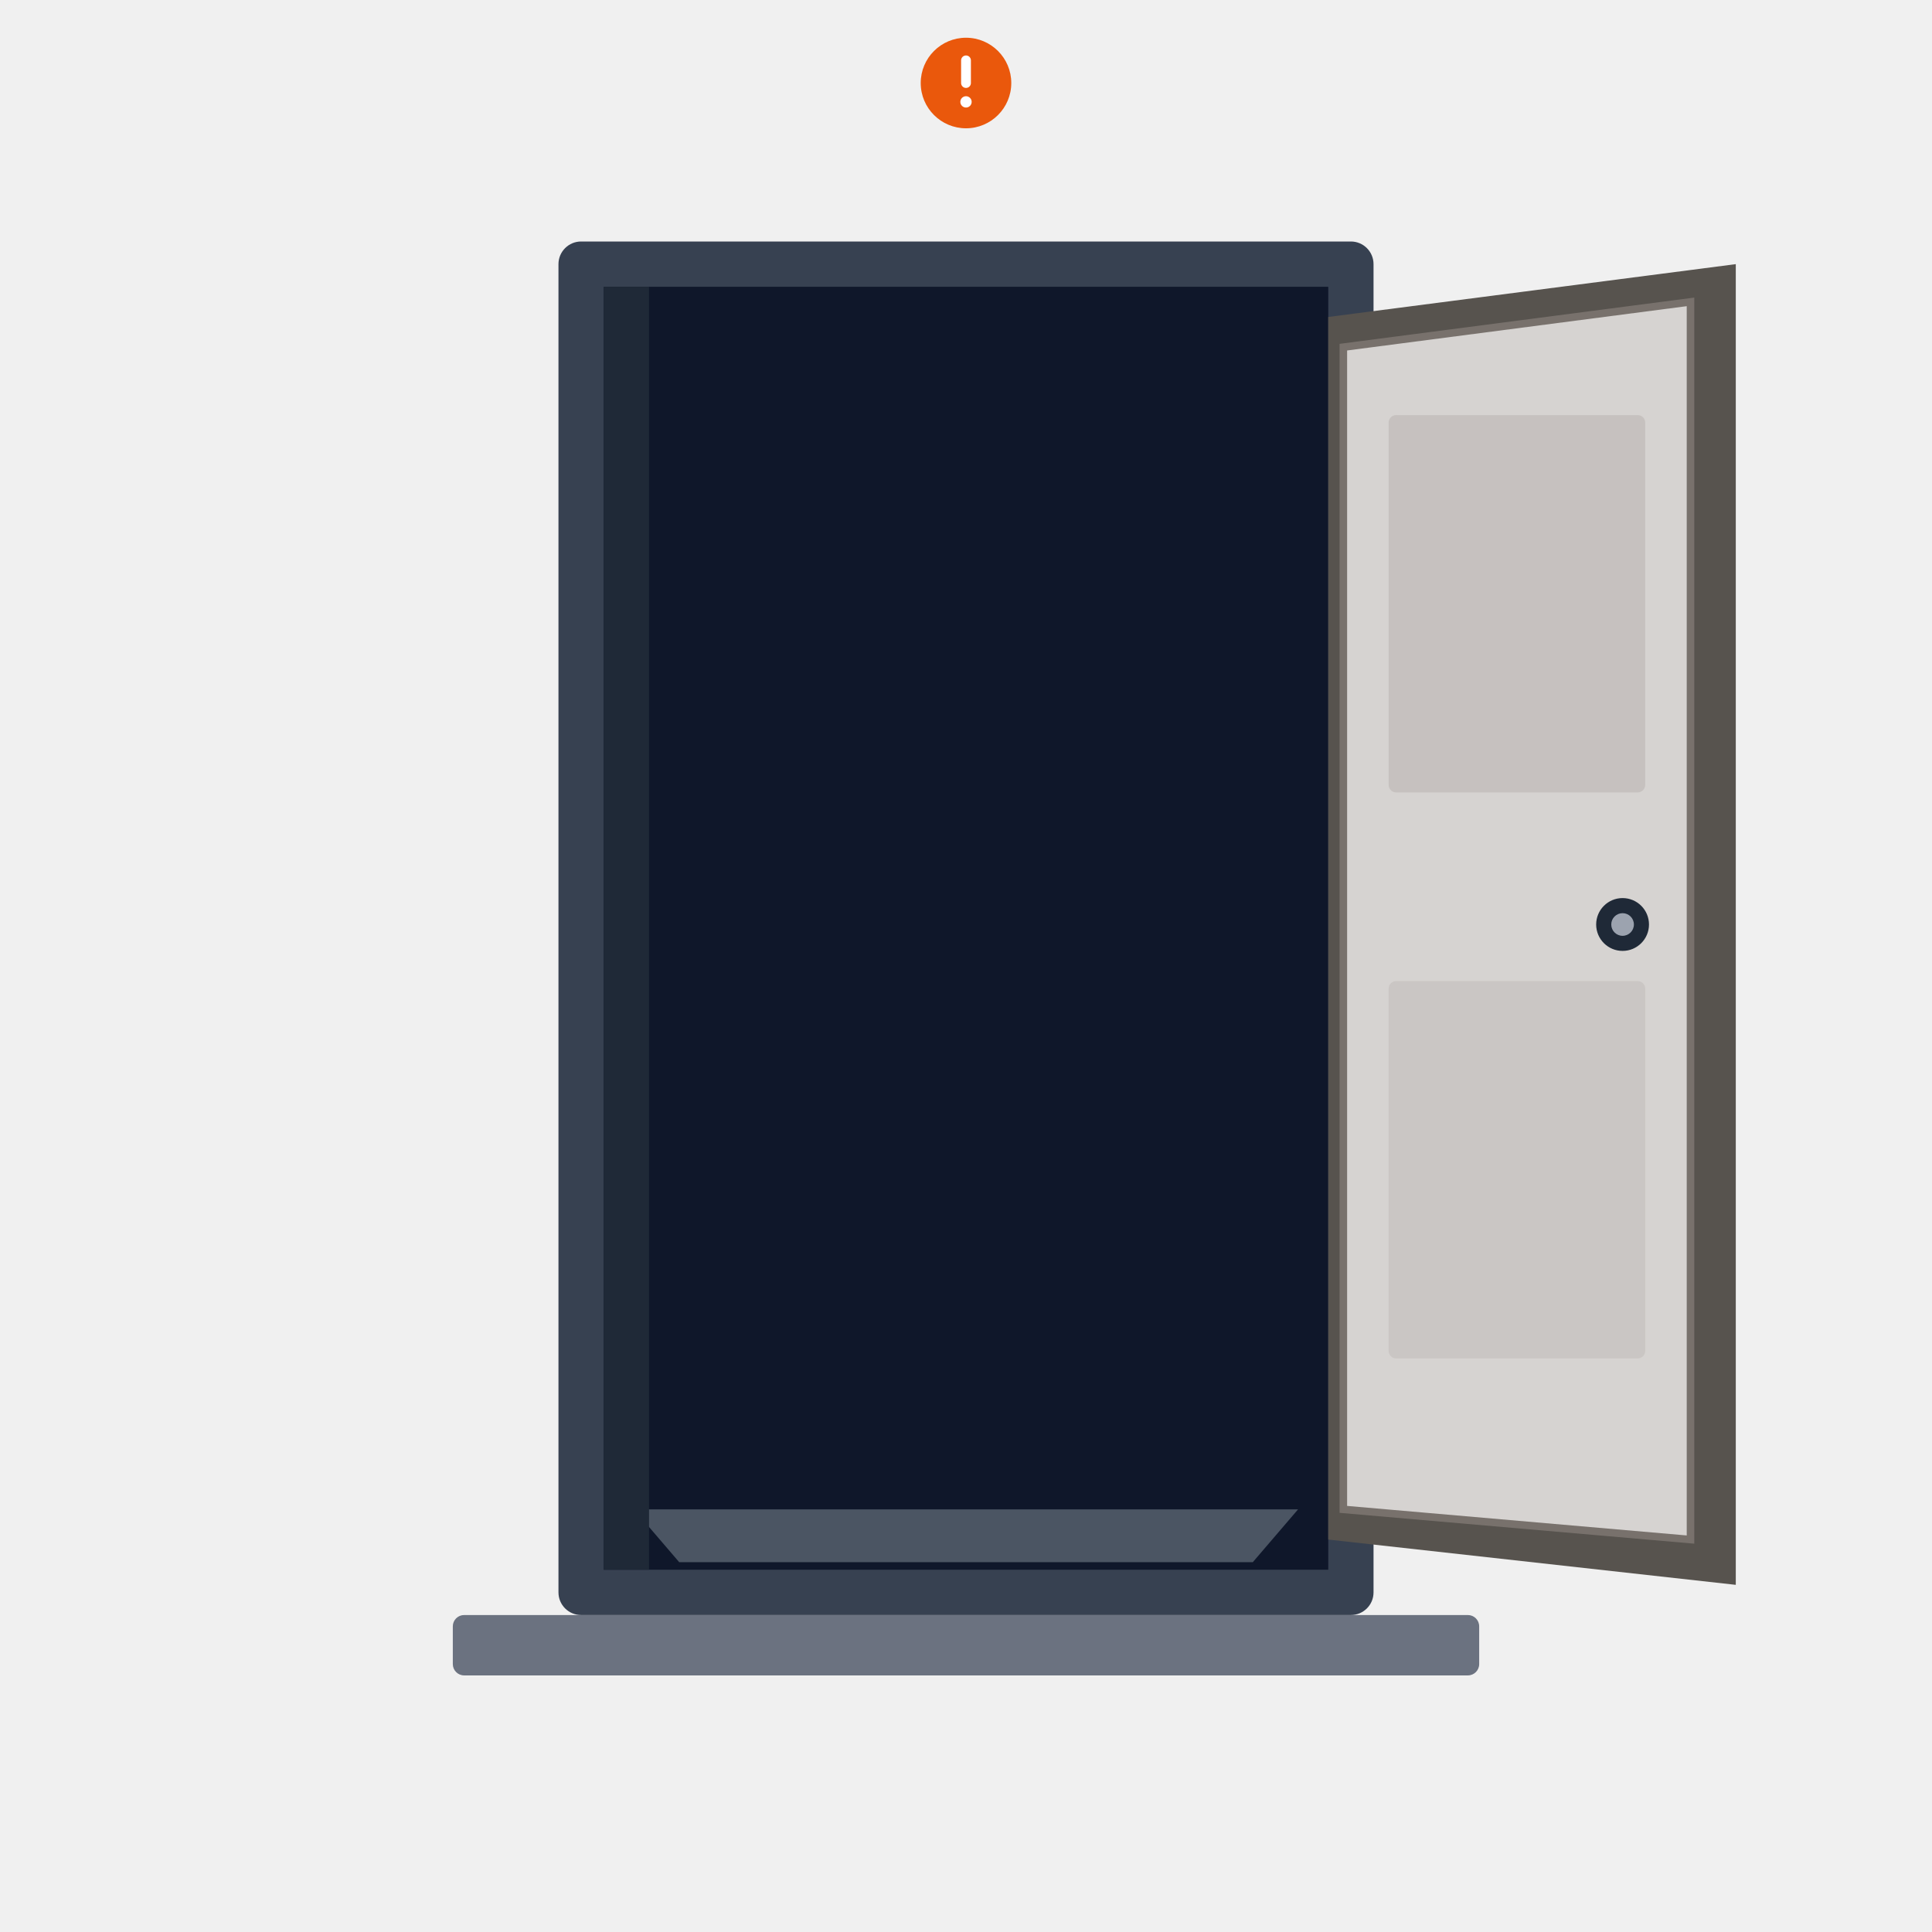
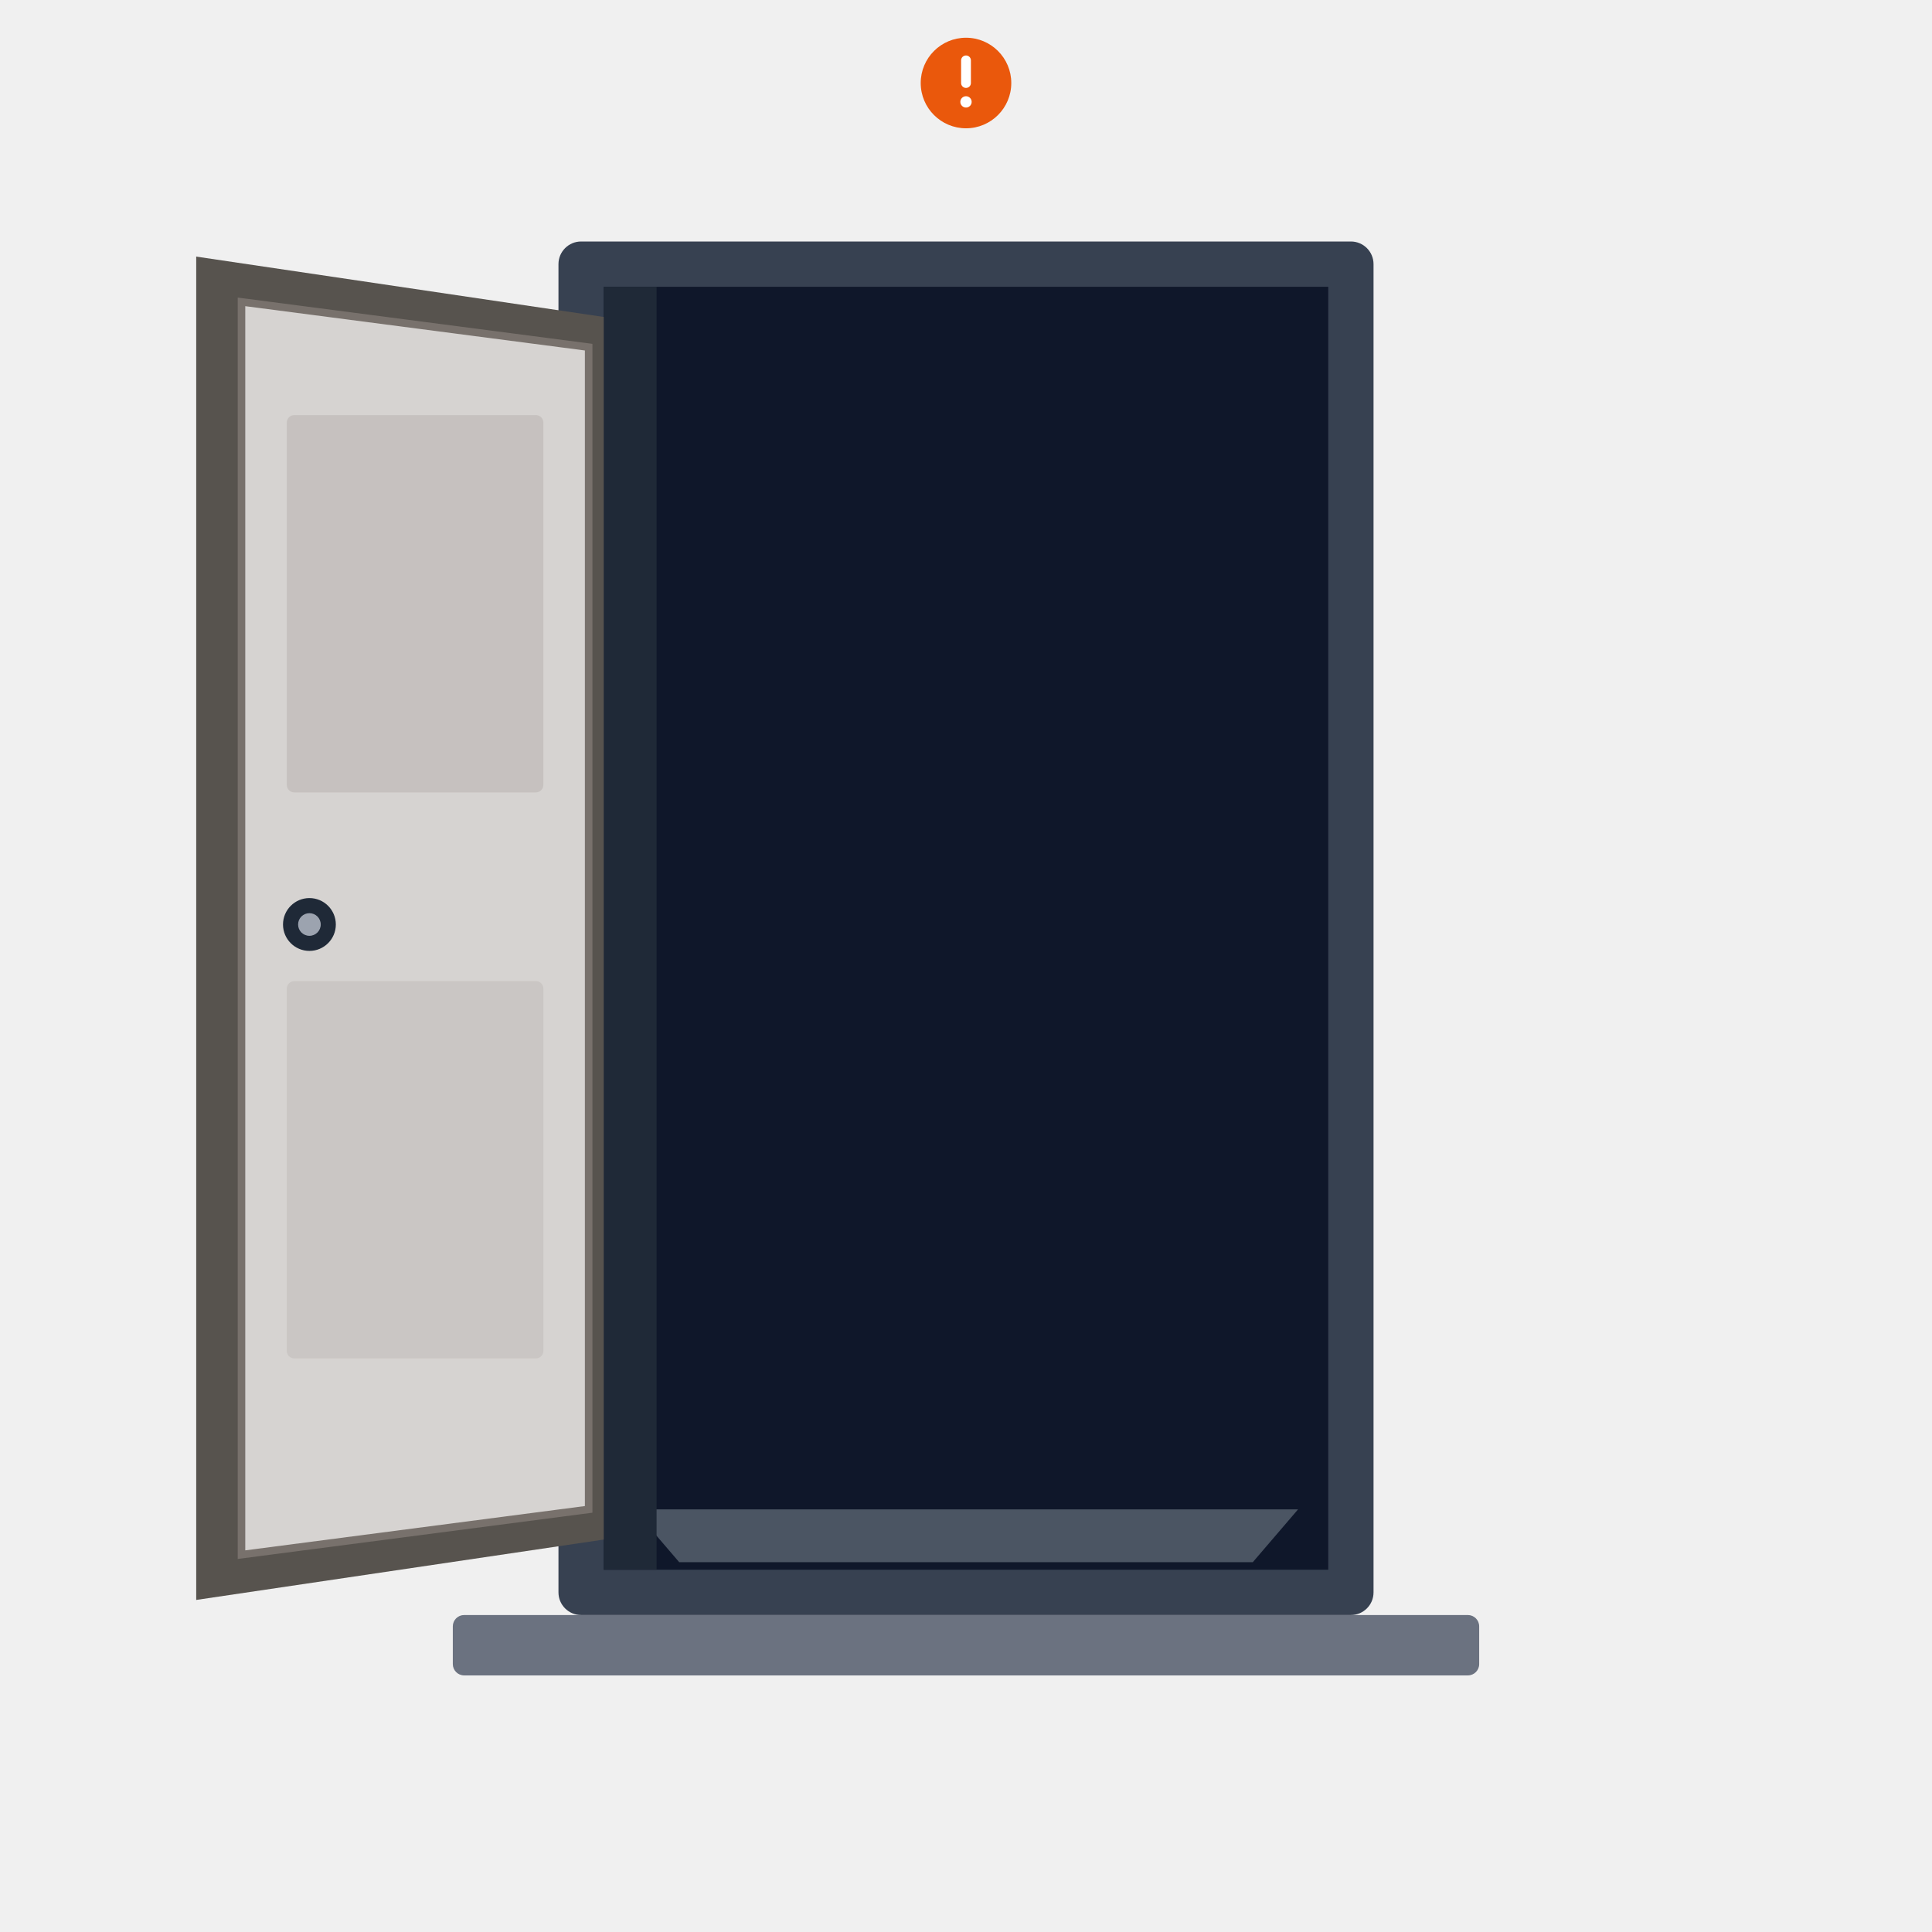
<svg xmlns="http://www.w3.org/2000/svg" viewBox="0 0 512 512" width="512" height="512">
  <rect x="120" y="428" width="272" height="16" rx="3" fill="#6b7280" />
  <rect x="148" y="64" width="216" height="364" rx="6" fill="#374151" />
  <rect x="160" y="76" width="192" height="340" fill="#0f172a" />
  <path d="M168 400h176l-12 14H180z" fill="#4b5563" />
-   <rect x="160" y="76" width="12" height="340" fill="#1f2937" />
-   <polygon points="352,84 460,70 460,420 352,408" fill="#57534e" />
-   <polygon points="356,92 448,80 448,408 356,400" fill="#d6d3d1" stroke="#78716c" stroke-width="2" />
-   <rect x="368" y="110" width="68" height="100" rx="2" fill="#a8a29e" fill-opacity="0.35" />
-   <rect x="368" y="260" width="68" height="100" rx="2" fill="#a8a29e" fill-opacity="0.25" />
-   <circle cx="430" cy="245" r="7" fill="#1f2937" />
-   <circle cx="430" cy="245" r="3" fill="#9ca3af" />
+   <rect x="160" y="76" width="14" height="340" fill="#1f2937" />
+   <polygon points="160,84 52,68 52,424 160,408" fill="#57534e" />
+   <polygon points="156,92 64,80 64,412 156,400" fill="#d6d3d1" stroke="#78716c" stroke-width="2" />
+   <rect x="76" y="110" width="68" height="100" rx="2" fill="#a8a29e" fill-opacity="0.35" />
+   <rect x="76" y="260" width="68" height="100" rx="2" fill="#a8a29e" fill-opacity="0.25" />
+   <circle cx="82" cy="245" r="7" fill="#1f2937" />
+   <circle cx="82" cy="245" r="3" fill="#9ca3af" />
  <circle cx="256" cy="22" r="12" fill="#ea580c" />
  <path d="M256 16v6" fill="none" stroke="#fff" stroke-width="2.6" stroke-linecap="round" />
  <circle cx="256" cy="27" r="1.5" fill="#fff" />
</svg>
